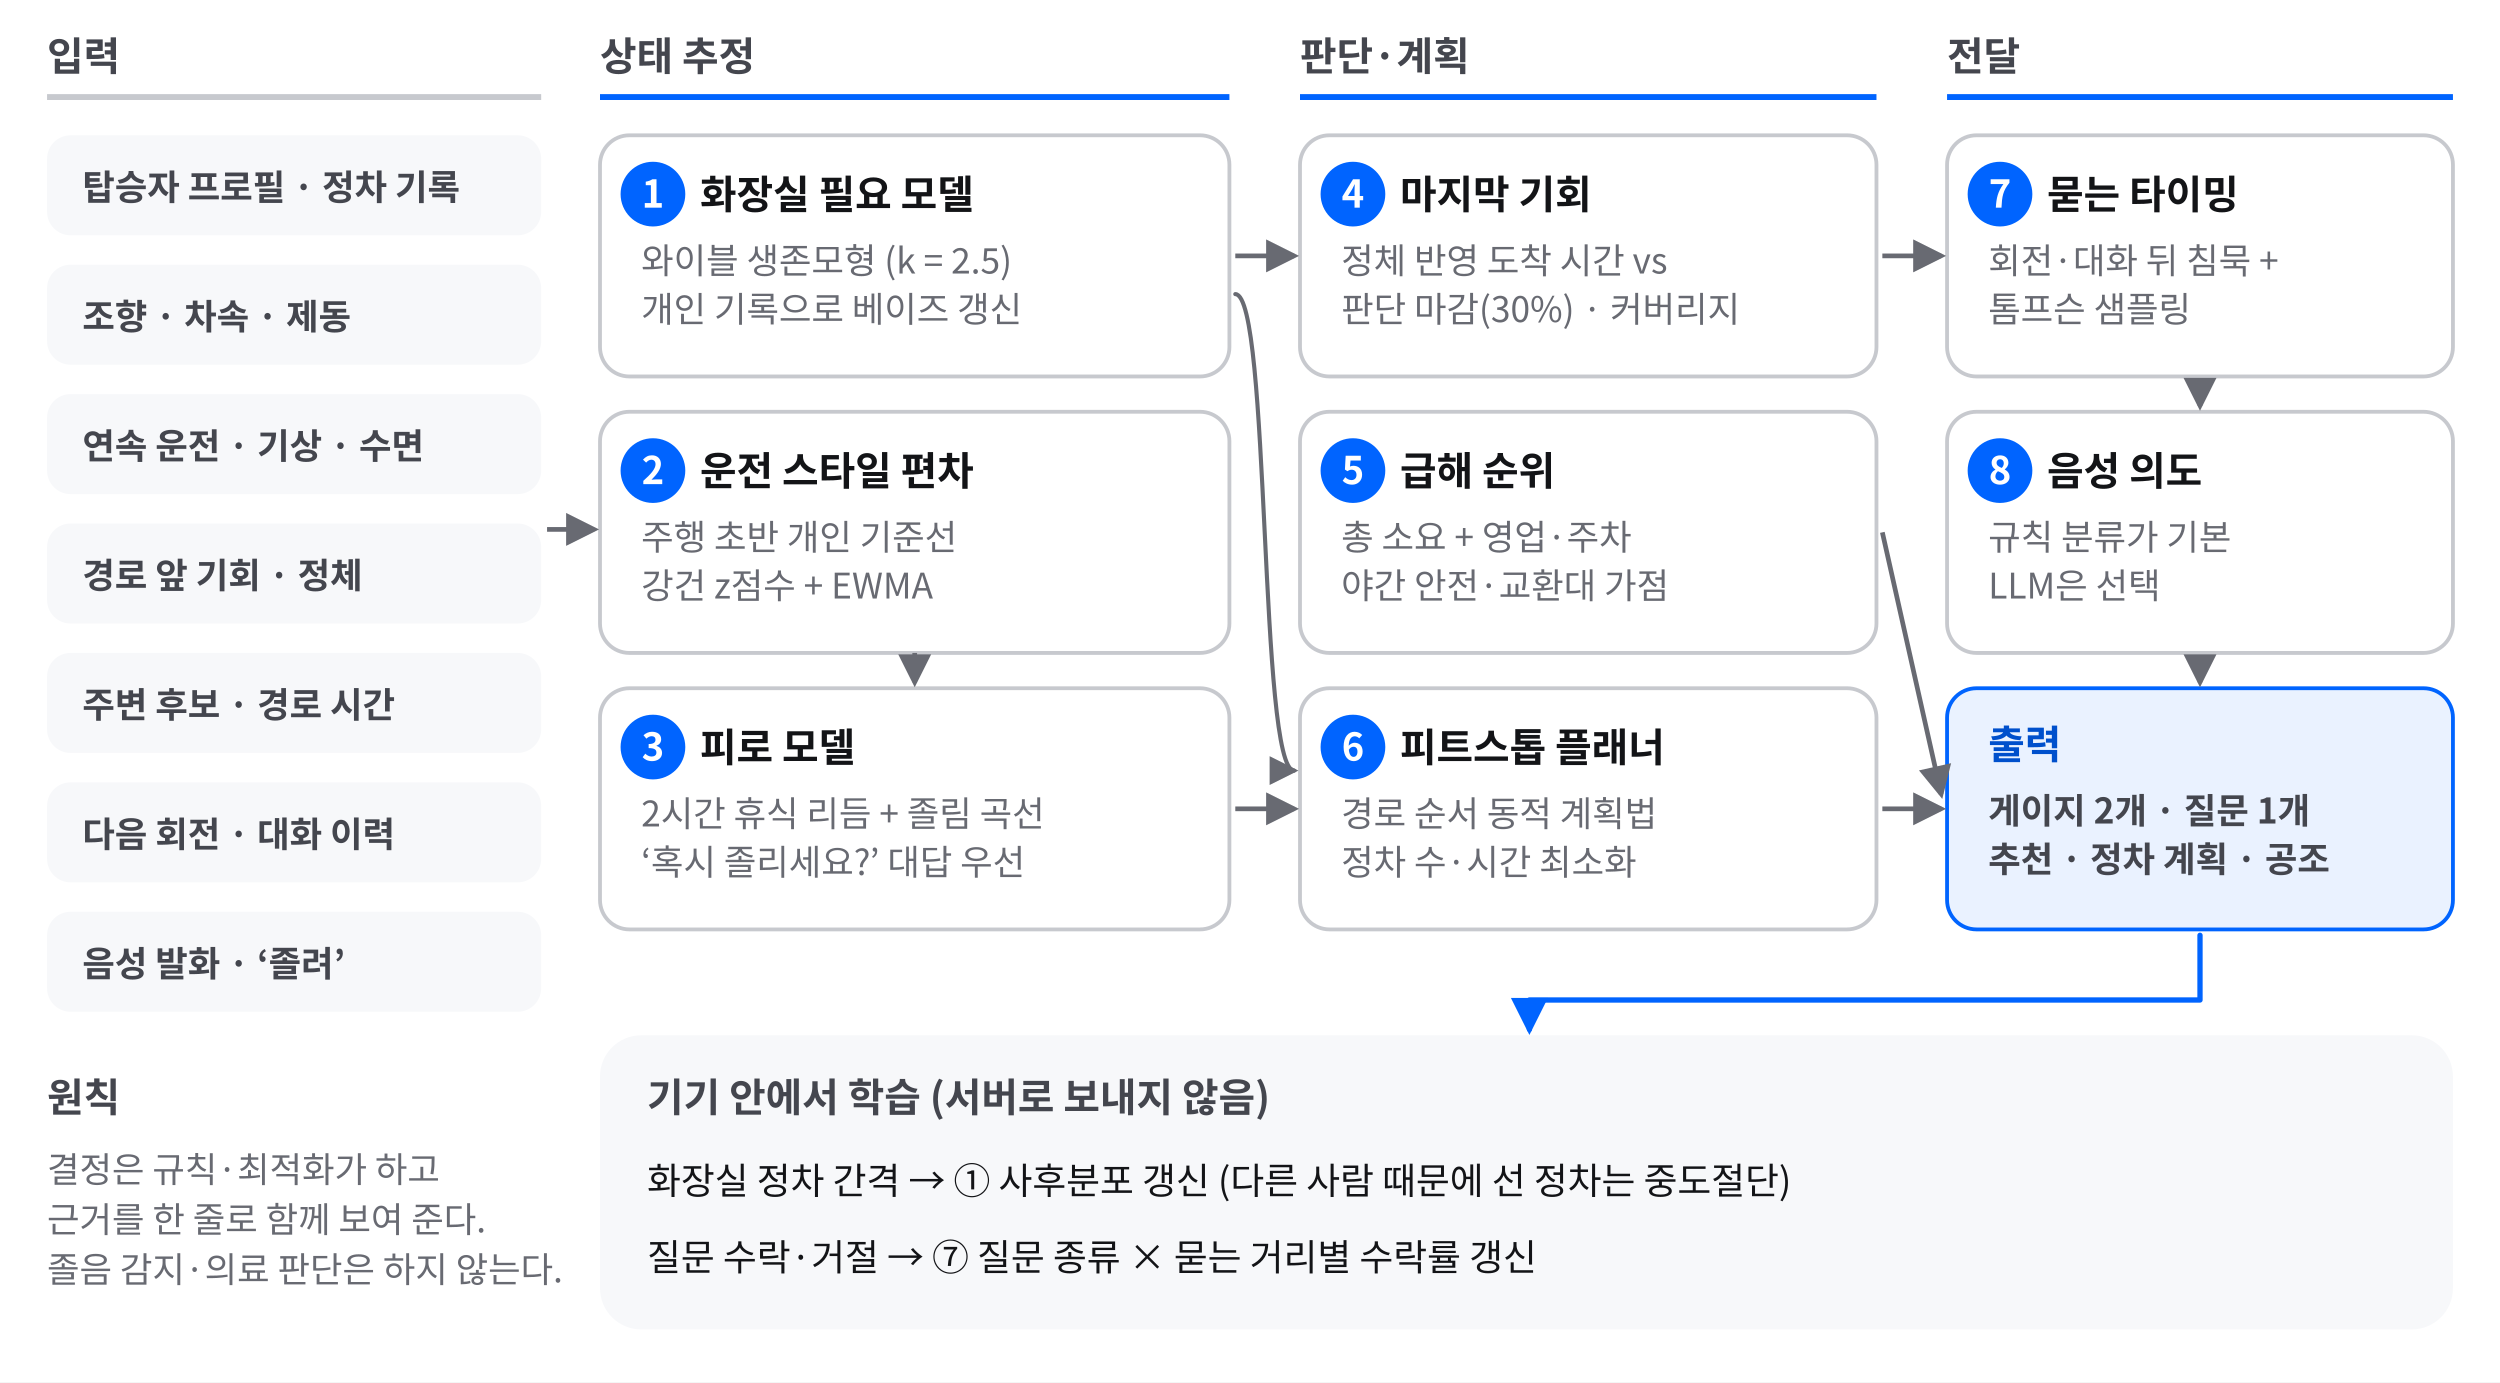
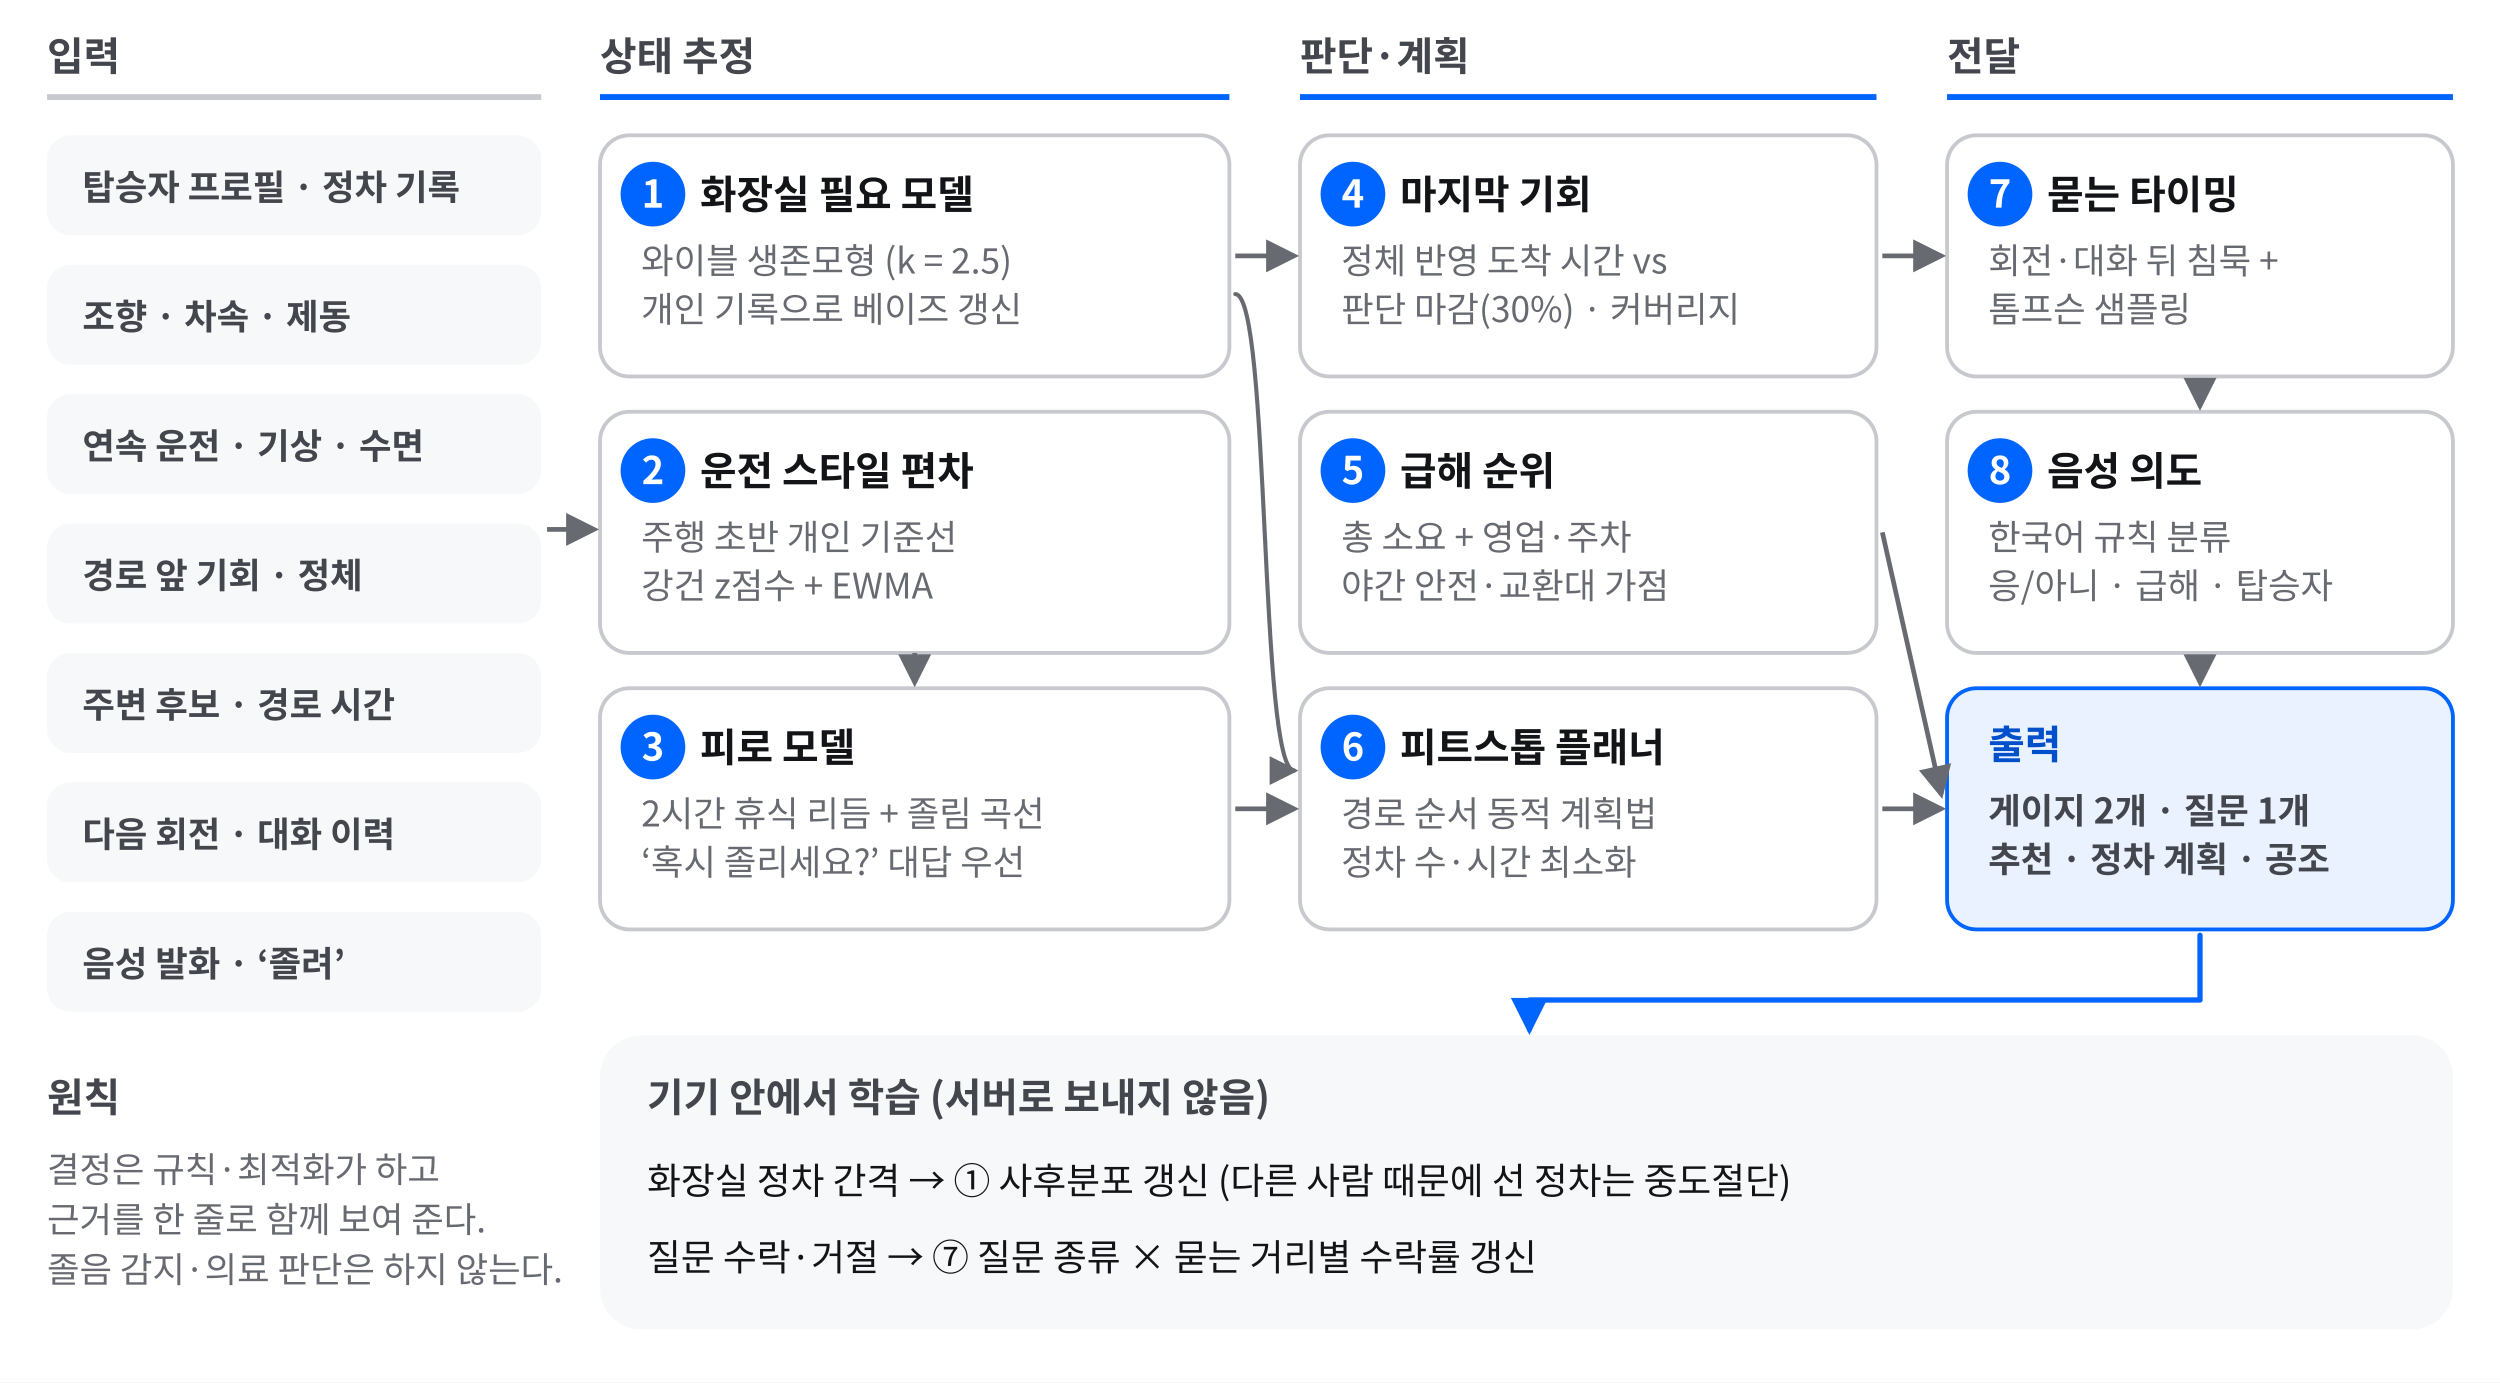
<svg xmlns="http://www.w3.org/2000/svg" width="850" height="470" viewBox="0 0 850 470" font-family="Pretendard, 'Noto Sans CJK KR', NanumGothic, sans-serif">
  <defs>
    <marker id="arrA" viewBox="0 0 10 10" refX="8.5" refY="5" markerWidth="7" markerHeight="7" orient="auto">
      <path d="M0,0 L10,5 L0,10 z" fill="#0064FF" />
    </marker>
    <marker id="arrG" viewBox="0 0 10 10" refX="8.5" refY="5" markerWidth="7" markerHeight="7" orient="auto">
      <path d="M0,0 L10,5 L0,10 z" fill="#686A72" />
    </marker>
    <marker id="arrK" viewBox="0 0 10 10" refX="8.5" refY="5" markerWidth="7" markerHeight="7" orient="auto">
      <path d="M0,0 L10,5 L0,10 z" fill="#44464E" />
    </marker>
  </defs>
  <rect width="850" height="470" fill="#FFFFFF" />
  <text x="16.0" y="24.0" font-size="13.5" font-weight="800" fill="#44464E" text-anchor="start">입력</text>
  <line x1="16.0" y1="33.0" x2="184.0" y2="33.0" stroke="#C7C9CE" stroke-width="2.0" stroke-linecap="butt" />
  <text x="204.0" y="24.0" font-size="13.5" font-weight="800" fill="#44464E" text-anchor="start">상태 추정</text>
  <line x1="204.0" y1="33.0" x2="418.0" y2="33.0" stroke="#0064FF" stroke-width="2.0" stroke-linecap="butt" />
  <text x="442.0" y="24.0" font-size="13.5" font-weight="800" fill="#44464E" text-anchor="start">판단·계획</text>
  <line x1="442.0" y1="33.0" x2="638.0" y2="33.0" stroke="#0064FF" stroke-width="2.0" stroke-linecap="butt" />
  <text x="662.0" y="24.0" font-size="13.5" font-weight="800" fill="#44464E" text-anchor="start">전달</text>
  <line x1="662.0" y1="33.0" x2="834.0" y2="33.0" stroke="#0064FF" stroke-width="2.0" stroke-linecap="butt" />
  <rect x="16.0" y="46.0" width="168.0" height="34.0" rx="8.0" fill="#F7F8FA" />
  <text x="28.0" y="68.0" font-size="12.0" font-weight="600" fill="#44464E" text-anchor="start">탑승자 프로필 · 정차 기록</text>
  <rect x="16.0" y="90.0" width="168.0" height="34.0" rx="8.0" fill="#F7F8FA" />
  <text x="28.0" y="112.0" font-size="12.0" font-weight="600" fill="#44464E" text-anchor="start">조향 · 차속 · 제동</text>
  <rect x="16.0" y="134.0" width="168.0" height="34.0" rx="8.0" fill="#F7F8FA" />
  <text x="28.0" y="156.0" font-size="12.0" font-weight="600" fill="#44464E" text-anchor="start">연속 운전 · 기상 · 수면</text>
  <rect x="16.0" y="178.0" width="168.0" height="34.0" rx="8.0" fill="#F7F8FA" />
  <text x="28.0" y="200.0" font-size="12.0" font-weight="600" fill="#44464E" text-anchor="start">경로 앞 기회 · 정체</text>
  <rect x="16.0" y="222.0" width="168.0" height="34.0" rx="8.0" fill="#F7F8FA" />
  <text x="28.0" y="244.0" font-size="12.0" font-weight="600" fill="#44464E" text-anchor="start">주변 후보 · 경로 시간</text>
  <rect x="16.0" y="266.0" width="168.0" height="34.0" rx="8.0" fill="#F7F8FA" />
  <text x="28.0" y="288.0" font-size="12.0" font-weight="600" fill="#44464E" text-anchor="start">다음 회전 · 대화 이력</text>
  <rect x="16.0" y="310.0" width="168.0" height="34.0" rx="8.0" fill="#F7F8FA" />
  <text x="28.0" y="332.0" font-size="12.0" font-weight="600" fill="#44464E" text-anchor="start">음성 발화 · ‘졸려’</text>
  <rect x="204.0" y="46.0" width="214.0" height="82.0" rx="10.0" fill="#FFFFFF" stroke="#C7C9CE" stroke-width="1.3" />
  <circle cx="222.0" cy="66.0" r="11.0" fill="#0064FF" />
  <text x="222.0" y="70.6" font-size="13.0" font-weight="700" fill="#FFFFFF" text-anchor="middle">1</text>
  <text x="238.0" y="71.0" font-size="13.5" font-weight="800" fill="#131417" text-anchor="start">화장실 필요 모델</text>
  <text x="218.0" y="93.0" font-size="12.0" font-weight="500" fill="#686A72" text-anchor="start">와이블 생존모형 (k = 2.5)</text>
  <text x="218.0" y="109.5" font-size="12.0" font-weight="500" fill="#686A72" text-anchor="start">개인 기록으로 베이즈 갱신</text>
  <rect x="204.0" y="140.0" width="214.0" height="82.0" rx="10.0" fill="#FFFFFF" stroke="#C7C9CE" stroke-width="1.3" />
  <circle cx="222.0" cy="160.0" r="11.0" fill="#0064FF" />
  <text x="222.0" y="164.6" font-size="13.0" font-weight="700" fill="#FFFFFF" text-anchor="middle">2</text>
  <text x="238.0" y="165.0" font-size="13.5" font-weight="800" fill="#131417" text-anchor="start">운전 스타일 편차</text>
  <text x="218.0" y="187.0" font-size="12.0" font-weight="500" fill="#686A72" text-anchor="start">주행 초반 개인 기준선</text>
  <text x="218.0" y="203.5" font-size="12.0" font-weight="500" fill="#686A72" text-anchor="start">강건 z점수 + EWMA</text>
  <rect x="204.0" y="234.0" width="214.0" height="82.0" rx="10.0" fill="#FFFFFF" stroke="#C7C9CE" stroke-width="1.3" />
  <circle cx="222.0" cy="254.0" r="11.0" fill="#0064FF" />
  <text x="222.0" y="258.6" font-size="13.0" font-weight="700" fill="#FFFFFF" text-anchor="middle">3</text>
  <text x="238.0" y="259.0" font-size="13.5" font-weight="800" fill="#131417" text-anchor="start">피로 모델</text>
  <text x="218.0" y="281.0" font-size="12.0" font-weight="500" fill="#686A72" text-anchor="start">2시간 휴식 리듬 + 졸림 곡선</text>
  <text x="218.0" y="297.5" font-size="12.0" font-weight="500" fill="#686A72" text-anchor="start">‘혹시 졸리세요?’ 대답 우선</text>
  <rect x="442.0" y="46.0" width="196.0" height="82.0" rx="10.0" fill="#FFFFFF" stroke="#C7C9CE" stroke-width="1.3" />
  <circle cx="460.0" cy="66.0" r="11.0" fill="#0064FF" />
  <text x="460.0" y="70.6" font-size="13.0" font-weight="700" fill="#FFFFFF" text-anchor="middle">4</text>
  <text x="476.0" y="71.0" font-size="13.5" font-weight="800" fill="#131417" text-anchor="start">마지막 기회</text>
  <text x="456.0" y="93.0" font-size="12.0" font-weight="500" fill="#686A72" text-anchor="start">정체 반영 도착 시간 vs</text>
  <text x="456.0" y="109.5" font-size="12.0" font-weight="500" fill="#686A72" text-anchor="start">판단 마감(30%) · 커버리지</text>
  <rect x="442.0" y="140.0" width="196.0" height="82.0" rx="10.0" fill="#FFFFFF" stroke="#C7C9CE" stroke-width="1.3" />
  <circle cx="460.0" cy="160.0" r="11.0" fill="#0064FF" />
  <text x="460.0" y="164.6" font-size="13.0" font-weight="700" fill="#FFFFFF" text-anchor="middle">5</text>
  <text x="476.0" y="165.0" font-size="13.5" font-weight="800" fill="#131417" text-anchor="start">급해 순위</text>
  <text x="456.0" y="187.0" font-size="12.0" font-weight="500" fill="#686A72" text-anchor="start">총 소요 + 영업·주차</text>
  <text x="456.0" y="203.5" font-size="12.0" font-weight="500" fill="#686A72" text-anchor="start">야간 안전·교환대 가점</text>
  <rect x="442.0" y="234.0" width="196.0" height="82.0" rx="10.0" fill="#FFFFFF" stroke="#C7C9CE" stroke-width="1.3" />
  <circle cx="460.0" cy="254.0" r="11.0" fill="#0064FF" />
  <text x="460.0" y="258.6" font-size="13.0" font-weight="700" fill="#FFFFFF" text-anchor="middle">6</text>
  <text x="476.0" y="259.0" font-size="13.5" font-weight="800" fill="#131417" text-anchor="start">피트스톱 플래너</text>
  <text x="456.0" y="281.0" font-size="12.0" font-weight="500" fill="#686A72" text-anchor="start">경로 순서 동적 계획법</text>
  <text x="456.0" y="297.5" font-size="12.0" font-weight="500" fill="#686A72" text-anchor="start">정차 수·시간 최소화</text>
  <rect x="662.0" y="46.0" width="172.0" height="82.0" rx="10.0" fill="#FFFFFF" stroke="#C7C9CE" stroke-width="1.3" />
  <circle cx="680.0" cy="66.0" r="11.0" fill="#0064FF" />
  <text x="680.0" y="70.6" font-size="13.0" font-weight="700" fill="#FFFFFF" text-anchor="middle">7</text>
  <text x="696.0" y="71.0" font-size="13.5" font-weight="800" fill="#131417" text-anchor="start">묻는 타이밍</text>
  <text x="676.0" y="93.0" font-size="12.0" font-weight="500" fill="#686A72" text-anchor="start">회전·대화 뒤 침묵 +</text>
  <text x="676.0" y="109.5" font-size="12.0" font-weight="500" fill="#686A72" text-anchor="start">톰프슨 샘플링</text>
  <rect x="662.0" y="140.0" width="172.0" height="82.0" rx="10.0" fill="#FFFFFF" stroke="#C7C9CE" stroke-width="1.3" />
  <circle cx="680.0" cy="160.0" r="11.0" fill="#0064FF" />
  <text x="680.0" y="164.6" font-size="13.0" font-weight="700" fill="#FFFFFF" text-anchor="middle">8</text>
  <text x="696.0" y="165.0" font-size="13.5" font-weight="800" fill="#131417" text-anchor="start">음성 의도</text>
-   <text x="676.0" y="187.0" font-size="12.0" font-weight="500" fill="#686A72" text-anchor="start">규칙 분류가 기본</text>
-   <text x="676.0" y="203.5" font-size="12.0" font-weight="500" fill="#686A72" text-anchor="start">LLM은 선택</text>
+   <text x="676.0" y="187.0" font-size="12.0" font-weight="500" fill="#686A72" text-anchor="start">한국어 규칙 분류</text>
+   <text x="676.0" y="203.5" font-size="12.0" font-weight="500" fill="#686A72" text-anchor="start">응/아니 · 급해 · 탑승자</text>
  <rect x="662.0" y="234.0" width="172.0" height="82.0" rx="10.0" fill="#EAF2FF" stroke="#0064FF" stroke-width="1.3" />
  <text x="676.0" y="258.0" font-size="13.5" font-weight="800" fill="#0050CC" text-anchor="start">출력</text>
  <text x="676.0" y="280.0" font-size="12.0" font-weight="600" fill="#44464E" text-anchor="start">게이지 2개 · 질문 1개</text>
  <text x="676.0" y="296.5" font-size="12.0" font-weight="600" fill="#44464E" text-anchor="start">추천 · 정차 계획 · 공조</text>
  <line x1="186.0" y1="180.0" x2="202.0" y2="180.0" stroke="#686A72" stroke-width="1.6" stroke-linecap="butt" marker-end="url(#arrG)" />
  <line x1="311.0" y1="222.0" x2="311.0" y2="232.0" stroke="#686A72" stroke-width="1.6" stroke-linecap="butt" marker-end="url(#arrG)" />
  <line x1="420.0" y1="87.0" x2="440.0" y2="87.0" stroke="#686A72" stroke-width="1.6" stroke-linecap="butt" marker-end="url(#arrG)" />
  <line x1="420.0" y1="275.0" x2="440.0" y2="275.0" stroke="#686A72" stroke-width="1.6" stroke-linecap="butt" marker-end="url(#arrG)" />
  <path d="M 420 100 C 432 100 428 262 440 262" fill="none" stroke="#686A72" stroke-width="1.4" stroke-linecap="round" stroke-linejoin="round" marker-end="url(#arrG)" />
  <line x1="640.0" y1="87.0" x2="660.0" y2="87.0" stroke="#686A72" stroke-width="1.6" stroke-linecap="butt" marker-end="url(#arrG)" />
  <line x1="640.0" y1="181.0" x2="660.0" y2="270.0" stroke="#686A72" stroke-width="1.6" stroke-linecap="butt" marker-end="url(#arrG)" />
  <line x1="640.0" y1="275.0" x2="660.0" y2="275.0" stroke="#686A72" stroke-width="1.6" stroke-linecap="butt" marker-end="url(#arrG)" />
  <line x1="748.0" y1="130.0" x2="748.0" y2="138.0" stroke="#686A72" stroke-width="1.6" stroke-linecap="butt" marker-end="url(#arrG)" />
  <line x1="748.0" y1="224.0" x2="748.0" y2="232.0" stroke="#686A72" stroke-width="1.6" stroke-linecap="butt" marker-end="url(#arrG)" />
  <rect x="204.0" y="352.0" width="630.0" height="100.0" rx="14.0" fill="#F7F8FA" />
  <text x="220.0" y="378.0" font-size="13.5" font-weight="800" fill="#44464E" text-anchor="start">기기 안에서 학습 (서버로 보내지 않음)</text>
  <text x="220.0" y="406.0" font-size="12.5" font-weight="500" fill="#131417" text-anchor="start">화장실 정차 간격 → ① 사후분포 갱신 (다른 사람 때문에 선 정차는 중도절단)</text>
  <text x="220.0" y="432.0" font-size="12.5" font-weight="500" fill="#131417" text-anchor="start">질문 수락·거절 → ⑦ 질문 종류 × 묻는 거리별 수락률 갱신</text>
  <path d="M 748 318 L 748 340 L 520 340 L 520 350" fill="none" stroke="#0064FF" stroke-width="1.8" stroke-linecap="round" stroke-linejoin="round" marker-end="url(#arrA)" />
  <text x="16.0" y="378.0" font-size="13.5" font-weight="800" fill="#44464E" text-anchor="start">원칙</text>
  <text x="16.0" y="402.0" font-size="12.0" font-weight="500" fill="#686A72" text-anchor="start">결정은 규칙·최적화가 하고</text>
  <text x="16.0" y="419.0" font-size="12.0" font-weight="500" fill="#686A72" text-anchor="start">근거를 한 줄로 함께 보여 준다.</text>
  <text x="16.0" y="436.0" font-size="12.0" font-weight="500" fill="#686A72" text-anchor="start">졸음 감지·의료 판단은 하지 않는다.</text>
</svg>
